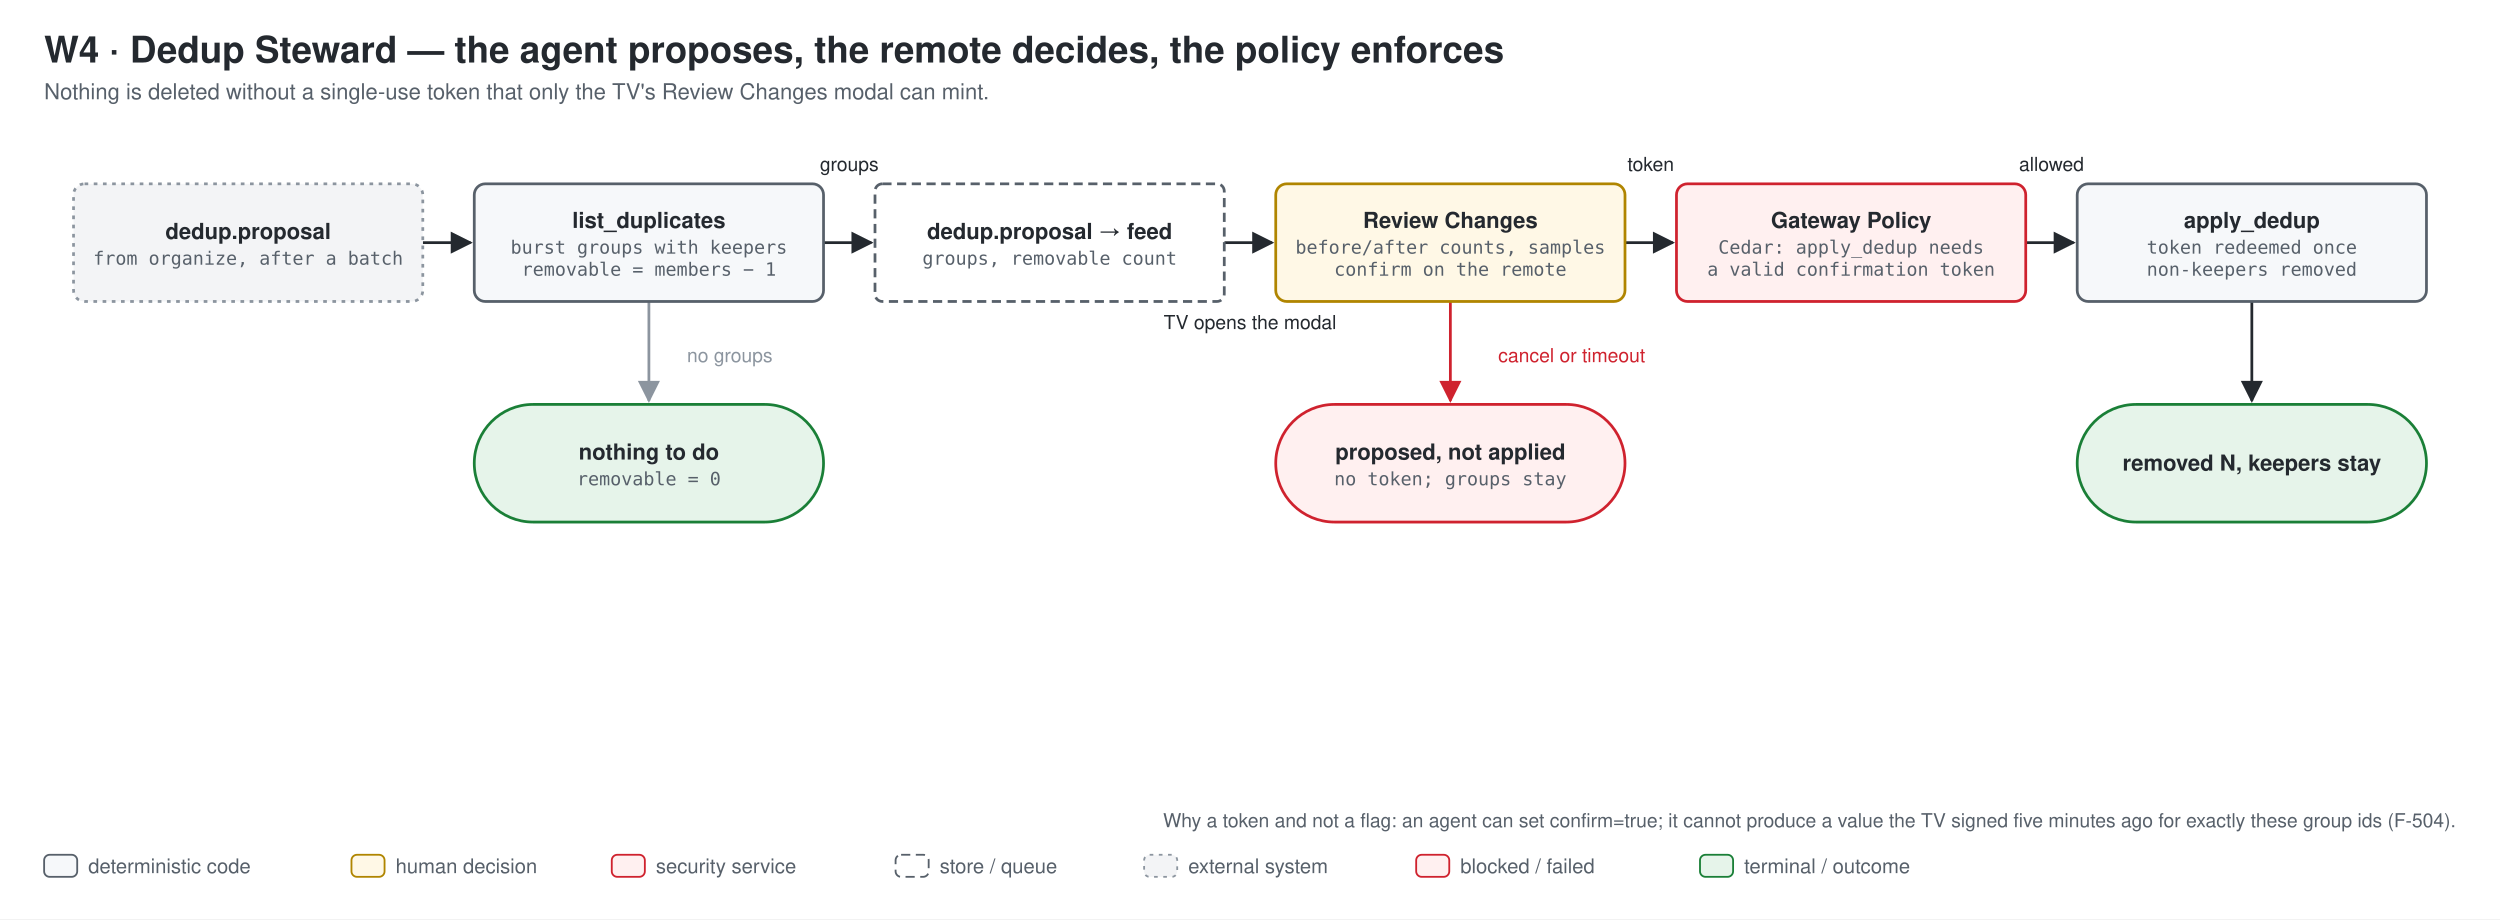
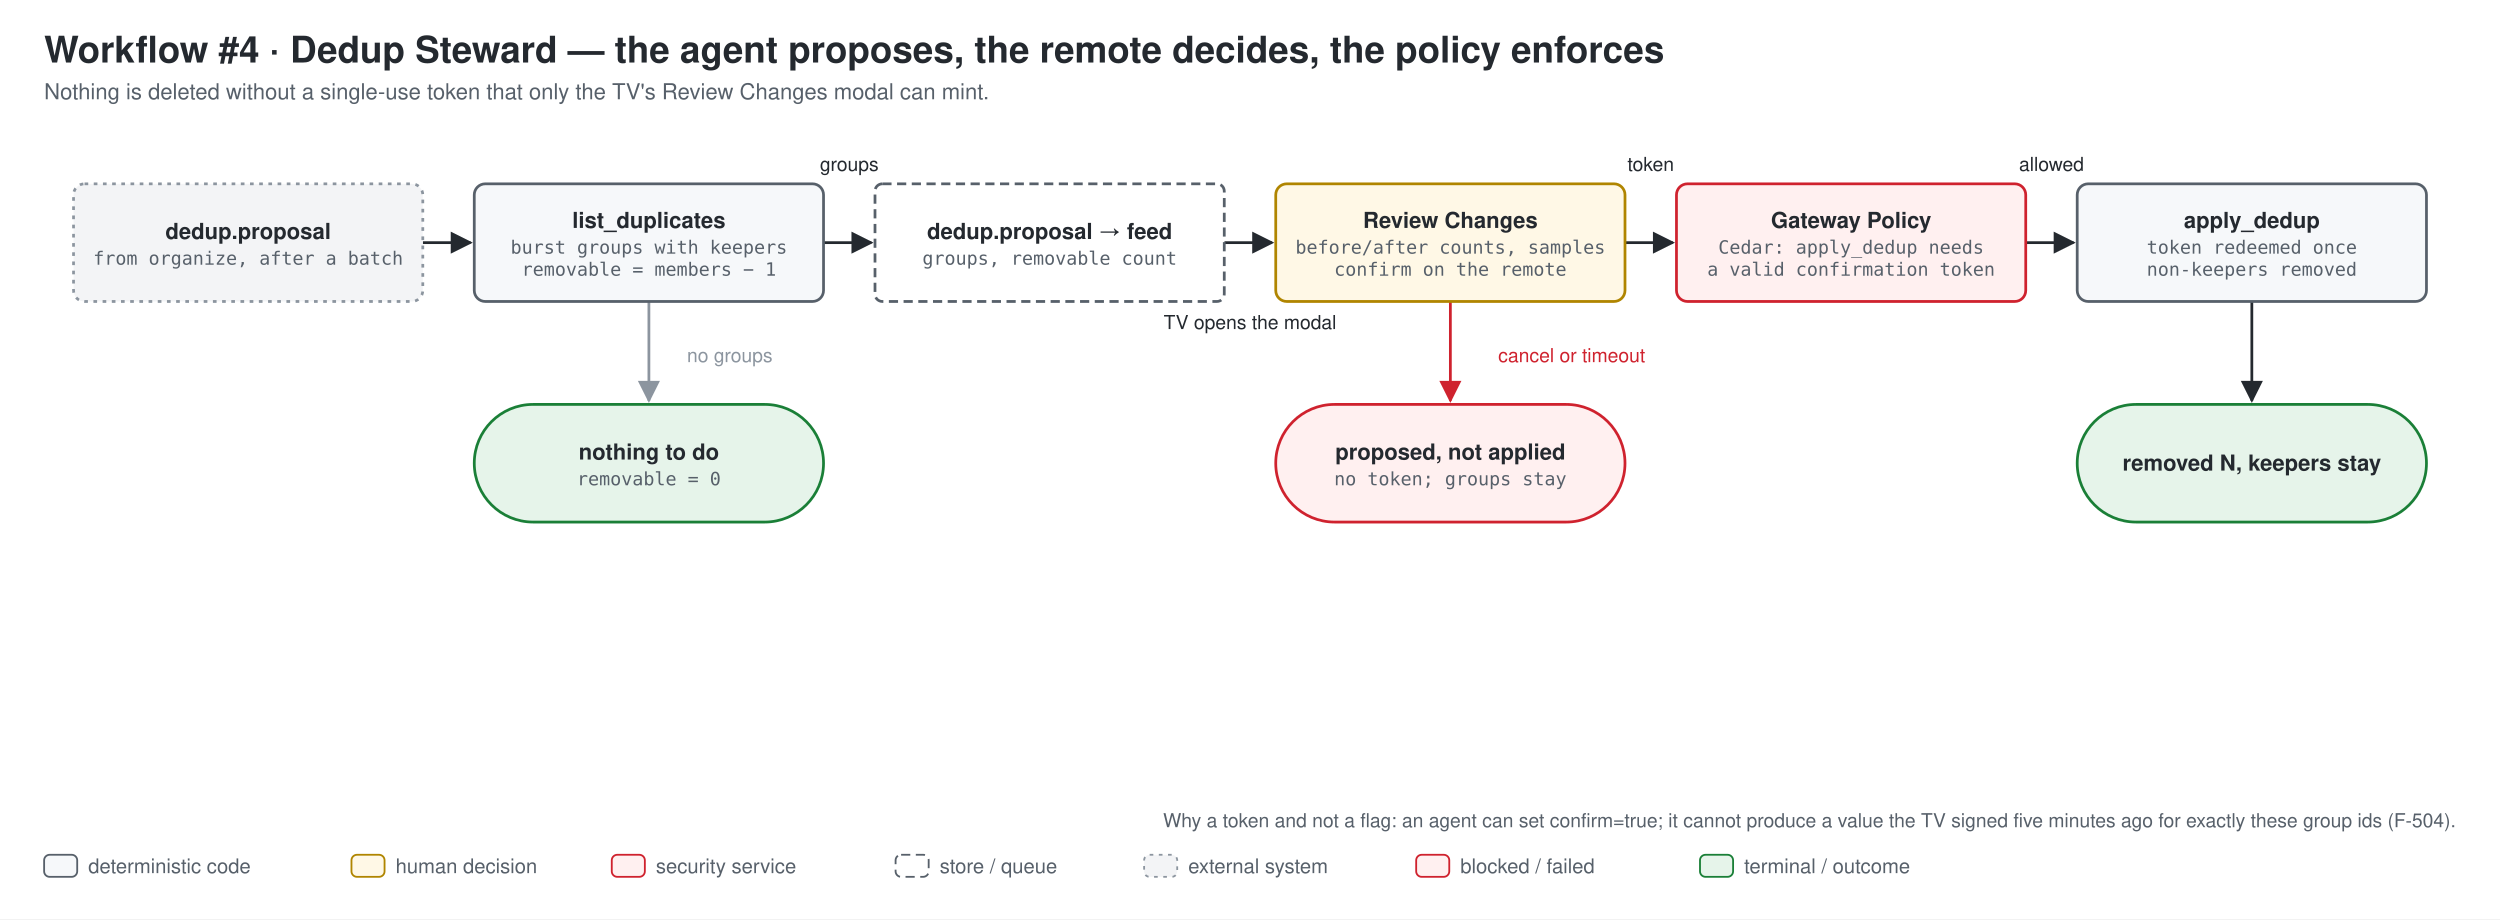
- <svg xmlns="http://www.w3.org/2000/svg" viewBox="0 0 1360 500" width="1360" height="500" font-family="-apple-system, BlinkMacSystemFont, 'Segoe UI', Helvetica, Arial, sans-serif" font-size="12" role="img" aria-label="W4 · Dedup Steward — the agent proposes, the remote decides, the policy enforces">
+ <svg xmlns="http://www.w3.org/2000/svg" viewBox="0 0 1360 500" width="1360" height="500" font-family="-apple-system, BlinkMacSystemFont, 'Segoe UI', Helvetica, Arial, sans-serif" font-size="12" role="img" aria-label="Workflow #4 · Dedup Steward — the agent proposes, the remote decides, the policy enforces">
  <defs>
    <marker id="arrow" viewBox="0 0 10 10" refX="9" refY="5" markerWidth="8" markerHeight="8" orient="auto-start-reverse">
      <path d="M0,0 L10,5 L0,10 z" fill="#24292f" />
    </marker>
    <marker id="arrow-muted" viewBox="0 0 10 10" refX="9" refY="5" markerWidth="8" markerHeight="8" orient="auto-start-reverse">
      <path d="M0,0 L10,5 L0,10 z" fill="#8c959f" />
    </marker>
    <marker id="arrow-red" viewBox="0 0 10 10" refX="9" refY="5" markerWidth="8" markerHeight="8" orient="auto-start-reverse">
      <path d="M0,0 L10,5 L0,10 z" fill="#cf222e" />
    </marker>
  </defs>
  <rect width="1360" height="500" fill="#ffffff" />
-   <text x="24" y="34" font-size="20" font-weight="600" fill="#24292f">W4 · Dedup Steward — the agent proposes, the remote decides, the policy enforces</text>
+   <text x="24" y="34" font-size="20" font-weight="600" fill="#24292f">Workflow #4 · Dedup Steward — the agent proposes, the remote decides, the policy enforces</text>
  <text x="24" y="54" font-size="12" fill="#57606a">Nothing is deleted without a single-use token that only the TV's Review Changes modal can mint.</text>
  <path d="M230,132 L256,132" fill="none" stroke="#24292f" stroke-width="1.5" marker-end="url(#arrow)" />
  <path d="M353,164 L353,218" fill="none" stroke="#8c959f" stroke-width="1.5" marker-end="url(#arrow-muted)" />
  <rect x="364.1" y="185" width="65.8" height="18" rx="3" fill="#ffffff" fill-opacity="0.92" />
  <text x="397" y="197" text-anchor="middle" font-size="10.5" fill="#8c959f">no groups</text>
  <path d="M448,132 L474,132" fill="none" stroke="#24292f" stroke-width="1.5" marker-end="url(#arrow)" />
  <rect x="438.4" y="81" width="47.2" height="18" rx="3" fill="#ffffff" fill-opacity="0.92" />
  <text x="462" y="93" text-anchor="middle" font-size="10.5" fill="#24292f">groups</text>
  <path d="M666,132 L692,132" fill="none" stroke="#24292f" stroke-width="1.5" marker-end="url(#arrow)" />
  <rect x="619.2" y="167" width="121.6" height="18" rx="3" fill="#ffffff" fill-opacity="0.92" />
  <text x="680" y="179" text-anchor="middle" font-size="10.5" fill="#24292f">TV opens the modal</text>
  <path d="M789,164 L789,218" fill="none" stroke="#cf222e" stroke-width="1.5" marker-end="url(#arrow-red)" />
  <rect x="797.3" y="185" width="115.4" height="18" rx="3" fill="#ffffff" fill-opacity="0.92" />
  <text x="855" y="197" text-anchor="middle" font-size="10.5" fill="#cf222e">cancel or timeout</text>
  <path d="M884,132 L910,132" fill="none" stroke="#24292f" stroke-width="1.5" marker-end="url(#arrow)" />
  <rect x="877.5" y="81" width="41" height="18" rx="3" fill="#ffffff" fill-opacity="0.92" />
  <text x="898" y="93" text-anchor="middle" font-size="10.5" fill="#24292f">token</text>
  <path d="M1102,132 L1128,132" fill="none" stroke="#24292f" stroke-width="1.5" marker-end="url(#arrow)" />
  <rect x="1089.3" y="81" width="53.4" height="18" rx="3" fill="#ffffff" fill-opacity="0.92" />
  <text x="1116" y="93" text-anchor="middle" font-size="10.5" fill="#24292f">allowed</text>
  <path d="M1225,164 L1225,218" fill="none" stroke="#24292f" stroke-width="1.5" marker-end="url(#arrow)" />
  <rect x="40" y="100" width="190" height="64" rx="6" fill="#f3f4f6" stroke="#8c959f" stroke-width="1.5" stroke-dasharray="2 3" />
  <text x="135" y="130.0" text-anchor="middle" font-size="12.0" font-weight="600" fill="#24292f">dedup.proposal</text>
  <text x="135" y="144.0" text-anchor="middle" font-size="10.0" fill="#57606a" font-family="ui-monospace, SFMono-Regular, Menlo, monospace">from organize, after a batch</text>
  <rect x="258" y="100" width="190" height="64" rx="6" fill="#f6f8fa" stroke="#57606a" stroke-width="1.5" />
  <text x="353" y="124.0" text-anchor="middle" font-size="12.0" font-weight="600" fill="#24292f">list_duplicates</text>
  <text x="353" y="138.0" text-anchor="middle" font-size="10.0" fill="#57606a" font-family="ui-monospace, SFMono-Regular, Menlo, monospace">burst groups with keepers</text>
  <text x="353" y="150.0" text-anchor="middle" font-size="10.0" fill="#57606a" font-family="ui-monospace, SFMono-Regular, Menlo, monospace">removable = members − 1</text>
  <rect x="258" y="220" width="190" height="64" rx="32" fill="#e6f4ea" stroke="#1a7f37" stroke-width="1.5" />
  <text x="353" y="250.0" text-anchor="middle" font-size="12.0" font-weight="600" fill="#24292f">nothing to do</text>
  <text x="353" y="264.0" text-anchor="middle" font-size="10.0" fill="#57606a" font-family="ui-monospace, SFMono-Regular, Menlo, monospace">removable = 0</text>
  <rect x="476" y="100" width="190" height="64" rx="4" fill="#ffffff" stroke="#57606a" stroke-width="1.5" stroke-dasharray="5 3" />
  <text x="571" y="130.0" text-anchor="middle" font-size="12.0" font-weight="600" fill="#24292f">dedup.proposal → feed</text>
  <text x="571" y="144.0" text-anchor="middle" font-size="10.0" fill="#57606a" font-family="ui-monospace, SFMono-Regular, Menlo, monospace">groups, removable count</text>
  <rect x="694" y="100" width="190" height="64" rx="6" fill="#fff8e6" stroke="#b08500" stroke-width="1.5" />
  <text x="789" y="124.0" text-anchor="middle" font-size="12.0" font-weight="600" fill="#24292f">Review Changes</text>
  <text x="789" y="138.0" text-anchor="middle" font-size="10.0" fill="#57606a" font-family="ui-monospace, SFMono-Regular, Menlo, monospace">before/after counts, samples</text>
  <text x="789" y="150.0" text-anchor="middle" font-size="10.0" fill="#57606a" font-family="ui-monospace, SFMono-Regular, Menlo, monospace">confirm on the remote</text>
  <rect x="694" y="220" width="190" height="64" rx="32" fill="#fff0f0" stroke="#cf222e" stroke-width="1.5" />
  <text x="789" y="250.0" text-anchor="middle" font-size="12.0" font-weight="600" fill="#24292f">proposed, not applied</text>
  <text x="789" y="264.0" text-anchor="middle" font-size="10.0" fill="#57606a" font-family="ui-monospace, SFMono-Regular, Menlo, monospace">no token; groups stay</text>
  <rect x="912" y="100" width="190" height="64" rx="6" fill="#fff0f0" stroke="#cf222e" stroke-width="1.5" />
  <text x="1007" y="124.0" text-anchor="middle" font-size="12.0" font-weight="600" fill="#24292f">Gateway Policy</text>
  <text x="1007" y="138.0" text-anchor="middle" font-size="10.0" fill="#57606a" font-family="ui-monospace, SFMono-Regular, Menlo, monospace">Cedar: apply_dedup needs</text>
  <text x="1007" y="150.0" text-anchor="middle" font-size="10.0" fill="#57606a" font-family="ui-monospace, SFMono-Regular, Menlo, monospace">a valid confirmation token</text>
  <rect x="1130" y="100" width="190" height="64" rx="6" fill="#f6f8fa" stroke="#57606a" stroke-width="1.5" />
  <text x="1225" y="124.0" text-anchor="middle" font-size="12.0" font-weight="600" fill="#24292f">apply_dedup</text>
  <text x="1225" y="138.0" text-anchor="middle" font-size="10.0" fill="#57606a" font-family="ui-monospace, SFMono-Regular, Menlo, monospace">token redeemed once</text>
  <text x="1225" y="150.0" text-anchor="middle" font-size="10.0" fill="#57606a" font-family="ui-monospace, SFMono-Regular, Menlo, monospace">non-keepers removed</text>
  <rect x="1130" y="220" width="190" height="64" rx="32" fill="#e6f4ea" stroke="#1a7f37" stroke-width="1.5" />
  <text x="1225" y="256.0" text-anchor="middle" font-size="12.0" font-weight="600" fill="#24292f">removed N, keepers stay</text>
  <rect x="24" y="465" width="18" height="12" rx="3" fill="#f6f8fa" stroke="#57606a" />
  <text x="48" y="475" font-size="11" fill="#57606a">deterministic code</text>
  <rect x="191.2" y="465" width="18" height="12" rx="3" fill="#fff8e6" stroke="#b08500" />
  <text x="215.2" y="475" font-size="11" fill="#57606a">human decision</text>
  <rect x="332.8" y="465" width="18" height="12" rx="3" fill="#fff0f0" stroke="#cf222e" />
  <text x="356.8" y="475" font-size="11" fill="#57606a">security service</text>
  <rect x="487.2" y="465" width="18" height="12" rx="3" fill="#ffffff" stroke="#57606a" stroke-dasharray="5 3" />
  <text x="511.2" y="475" font-size="11" fill="#57606a">store / queue</text>
  <rect x="622.4" y="465" width="18" height="12" rx="3" fill="#f3f4f6" stroke="#8c959f" stroke-dasharray="2 3" />
  <text x="646.4" y="475" font-size="11" fill="#57606a">external system</text>
  <rect x="770.4" y="465" width="18" height="12" rx="3" fill="#fff0f0" stroke="#cf222e" />
  <text x="794.4" y="475" font-size="11" fill="#57606a">blocked / failed</text>
  <rect x="924.8" y="465" width="18" height="12" rx="3" fill="#e6f4ea" stroke="#1a7f37" />
  <text x="948.8" y="475" font-size="11" fill="#57606a">terminal / outcome</text>
  <text x="1336" y="450" text-anchor="end" font-size="10.5" fill="#57606a">Why a token and not a flag: an agent can set confirm=true; it cannot produce a value the TV signed five minutes ago for exactly these group ids (F-504).</text>
</svg>
